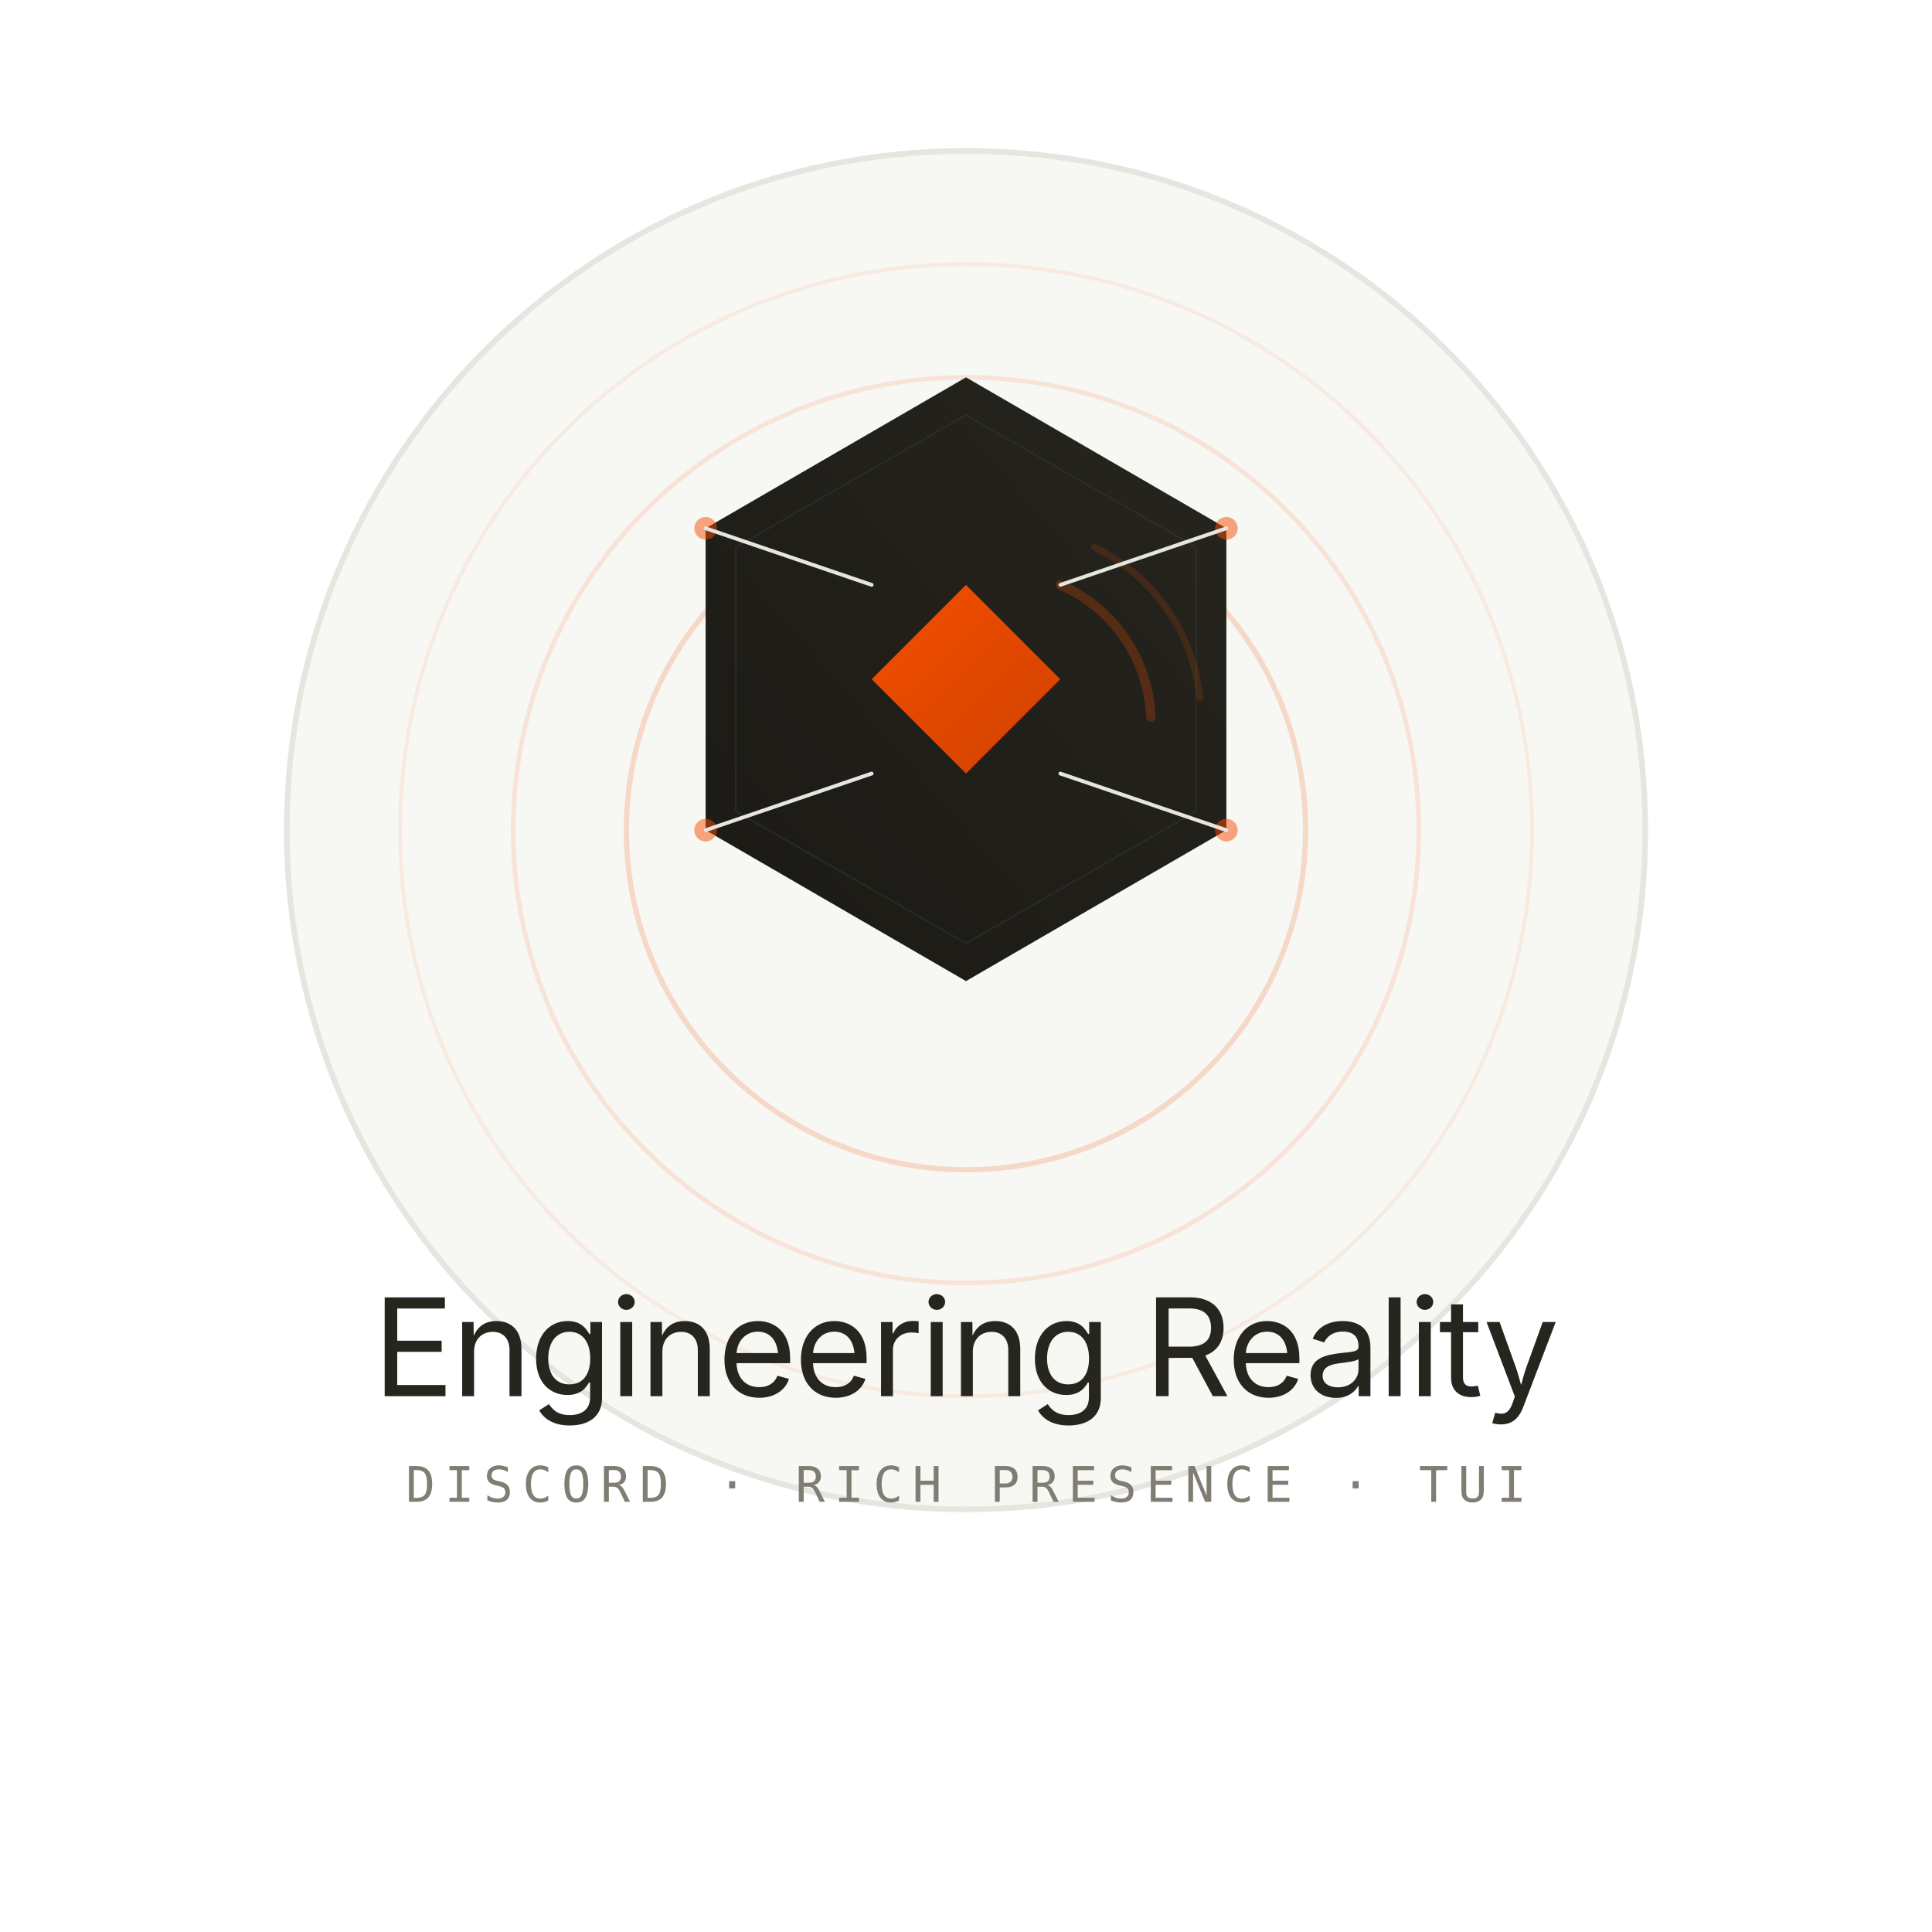
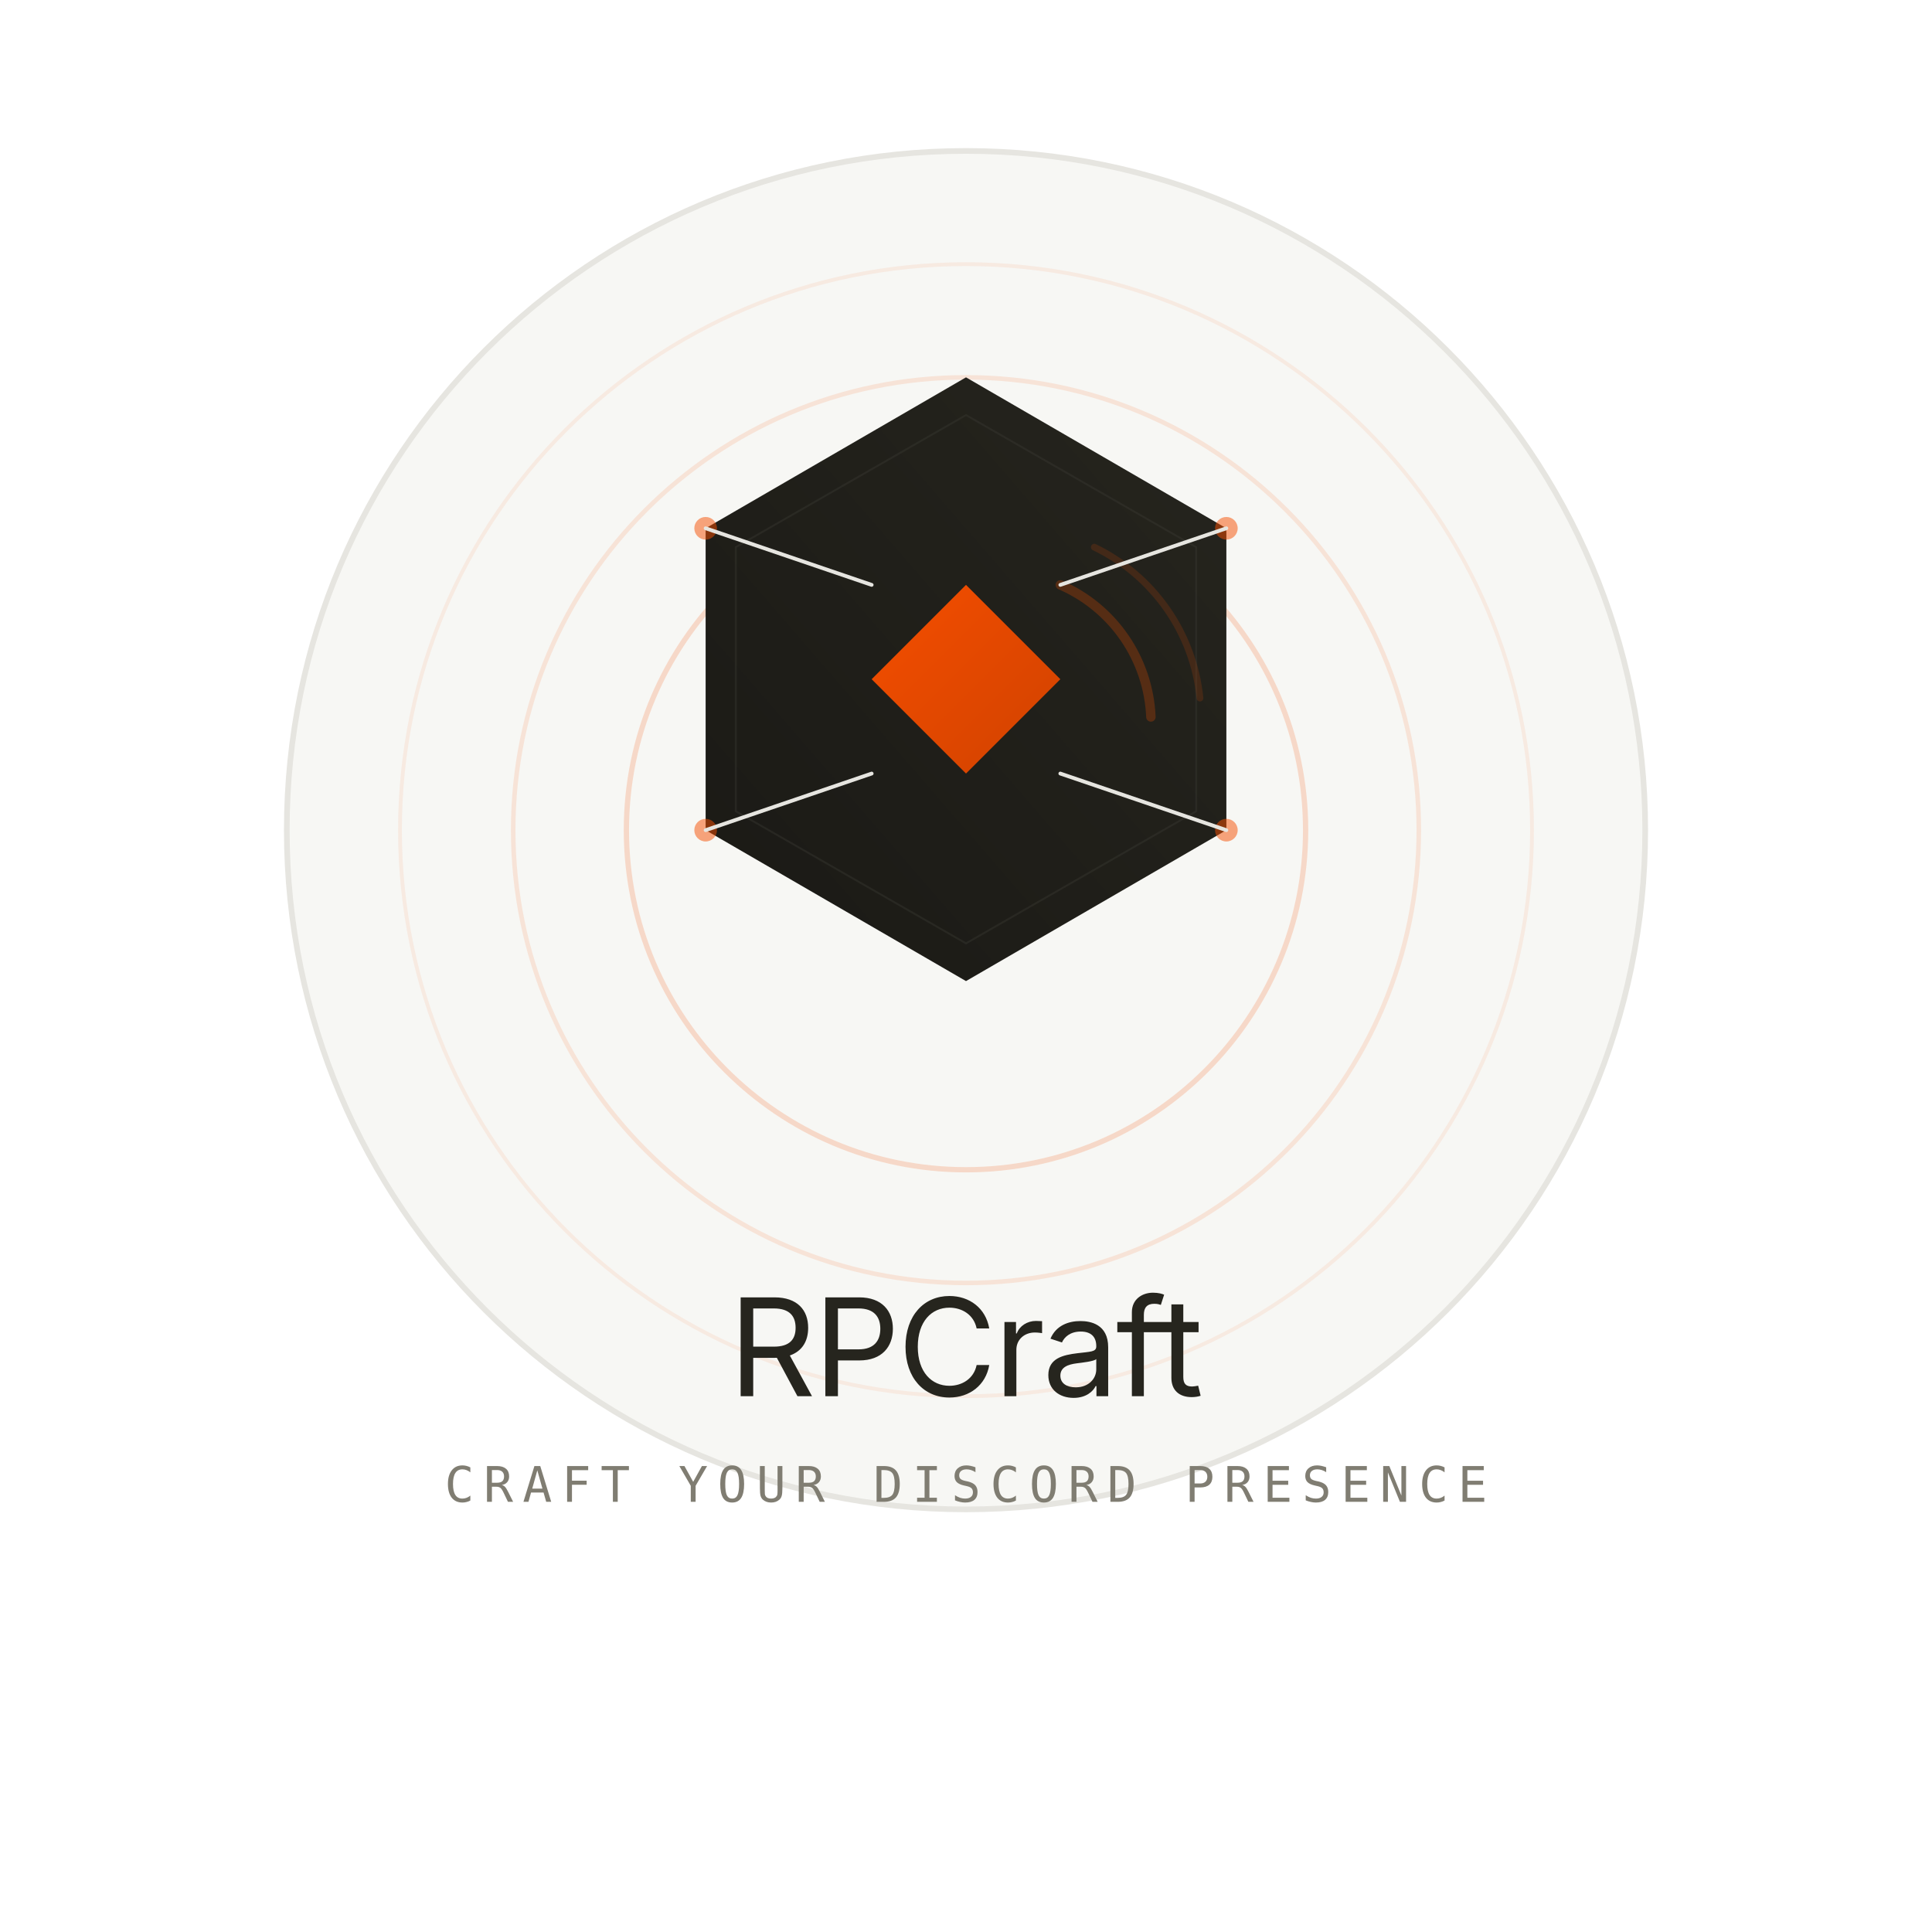
<svg xmlns="http://www.w3.org/2000/svg" viewBox="0 0 512 512" fill="none">
  <defs>
    <linearGradient id="o512" x1="0" y1="0" x2="1" y2="1">
      <stop offset="0%" stop-color="#f54e00" />
      <stop offset="100%" stop-color="#d04200" />
    </linearGradient>
    <linearGradient id="b512" x1="1" y1="0" x2="0" y2="1">
      <stop offset="0%" stop-color="#26251e" />
      <stop offset="100%" stop-color="#1a1915" />
    </linearGradient>
  </defs>
  <circle cx="256" cy="220" r="180" fill="#f7f7f4" stroke="#e6e5e0" stroke-width="1.5" />
  <circle cx="256" cy="220" r="150" stroke="#f54e00" stroke-width="1" fill="none" opacity="0.08" />
  <circle cx="256" cy="220" r="120" stroke="#f54e00" stroke-width="1.2" fill="none" opacity="0.12" />
  <circle cx="256" cy="220" r="90" stroke="#f54e00" stroke-width="1.4" fill="none" opacity="0.18" />
  <polygon points="256,100 325,140 325,220 256,260 187,220 187,140" fill="url(#b512)" stroke="none" />
  <polygon points="256,110 317,145 317,215 256,250 195,215 195,145" fill="none" stroke="#3a3933" stroke-width="0.5" opacity="0.4" />
  <polygon points="256,155 281,180 256,205 231,180" fill="url(#o512)" />
  <path d="M 281 155 A 40 40 0 0 1 305 190" stroke="#f54e00" stroke-width="2.5" stroke-linecap="round" fill="none" opacity="0.25" />
  <path d="M 290 145 A 50 50 0 0 1 318 185" stroke="#f54e00" stroke-width="1.8" stroke-linecap="round" fill="none" opacity="0.15" />
  <circle cx="187" cy="140" r="3" fill="#f54e00" opacity="0.5" />
  <circle cx="325" cy="140" r="3" fill="#f54e00" opacity="0.5" />
  <circle cx="187" cy="220" r="3" fill="#f54e00" opacity="0.5" />
  <circle cx="325" cy="220" r="3" fill="#f54e00" opacity="0.5" />
  <line x1="187" y1="140" x2="231" y2="155" stroke="#e6e5e0" stroke-width="1" stroke-linecap="round" />
  <line x1="325" y1="140" x2="281" y2="155" stroke="#e6e5e0" stroke-width="1" stroke-linecap="round" />
  <line x1="187" y1="220" x2="231" y2="205" stroke="#e6e5e0" stroke-width="1" stroke-linecap="round" />
  <line x1="325" y1="220" x2="281" y2="205" stroke="#e6e5e0" stroke-width="1" stroke-linecap="round" />
  <text x="256" y="370" text-anchor="middle" font-family="'Inter', system-ui, -apple-system, sans-serif" font-size="36" font-weight="400" letter-spacing="-0.72" fill="#26251e">
-     Engineering Reality
+     RPCraft
  </text>
  <text x="256" y="398" text-anchor="middle" font-family="'JetBrains Mono', 'Fira Code', monospace" font-size="13" font-weight="400" letter-spacing="2.5" fill="#807d72">
-     DISCORD · RICH PRESENCE · TUI
+     CRAFT YOUR DISCORD PRESENCE
  </text>
</svg>
